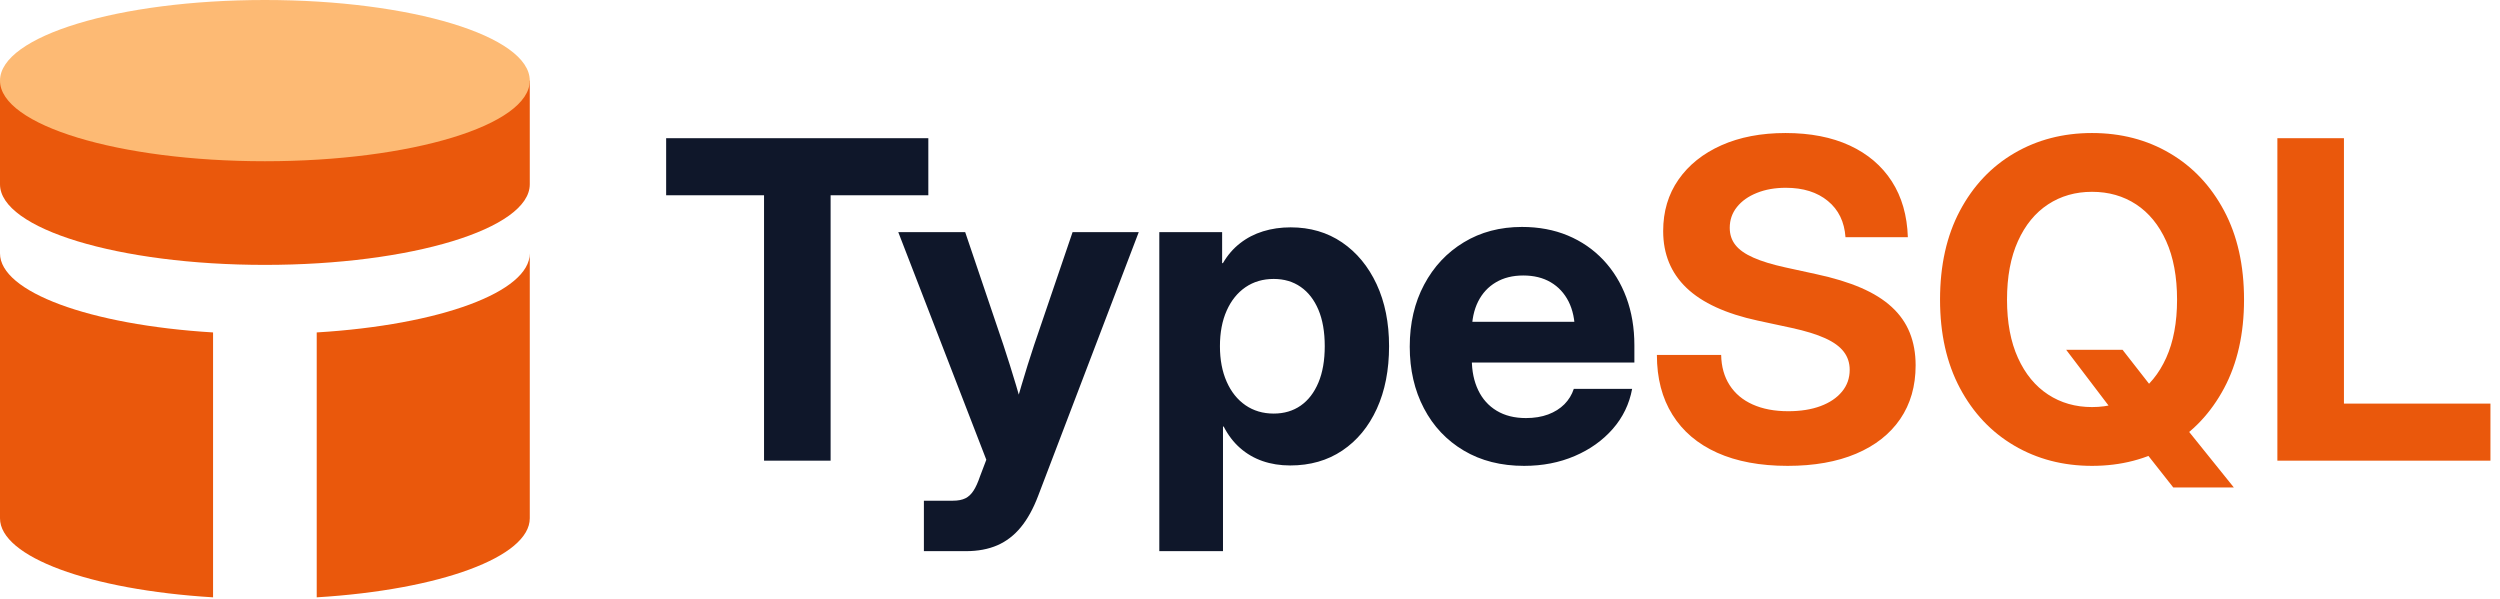
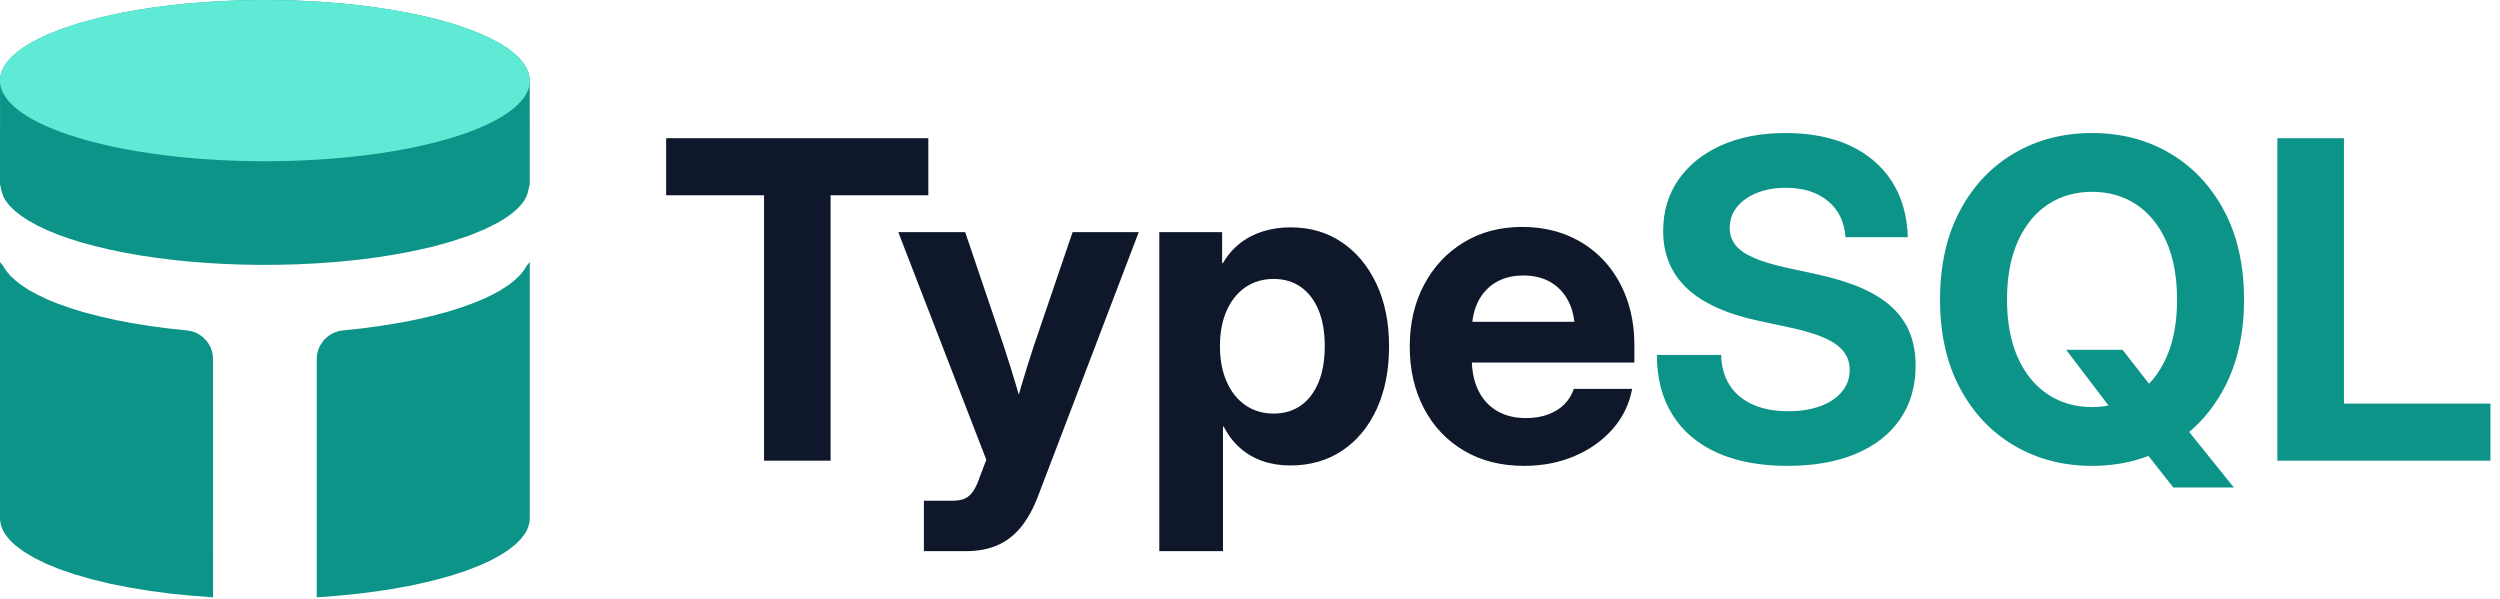
<svg xmlns="http://www.w3.org/2000/svg" viewBox="18 12 434.14 104" role="img" aria-label="TypeSQL">
-   <path d="M18 26V44A46 14 0 0 0 110 44V26Z" fill="#EA580C" />
-   <ellipse cx="64" cy="26" rx="46" ry="14" fill="#FDBA74" />
-   <path d="M18 56V102A46 14 0 0 0 55 115.73V69.73A46 14 0 0 1 18 56Z" fill="#EA580C" />
-   <path d="M110 56V102A46 14 0 0 1 73 115.73V69.73A46 14 0 0 0 110 56Z" fill="#EA580C" />
+   <path d="M109.99 25.78L109.86 24.9L109.49 23.92L108.89 22.95L108.17 22.09L107.28 21.26L106.07 20.34L104.65 19.45L103.22 18.69L101.63 17.95L99.9 17.25L97.78 16.5L95.75 15.87L93.6 15.28L91.04 14.67L88.34 14.12L85.84 13.68L82.93 13.24L80.26 12.9L77.18 12.59L74.39 12.36L71.55 12.19L68.33 12.06L65.08 12L62.19 12.01L59.31 12.07L56.09 12.21L53.26 12.39L50.13 12.65L47.4 12.94L44.41 13.33L41.52 13.79L39.05 14.24L35.52 15.01L31.99 15.95L29.02 16.91L26.16 18.04L23.87 19.16L22.69 19.84L21.78 20.44L20.84 21.15L20.14 21.78L19.54 22.41L19.03 23.05L18.62 23.7L18.28 24.46L18.09 25.12L18.01 25.78L18 44.01L18.35 45.49L18.62 46.21L19 46.88L19.73 47.79L20.68 48.7L21.75 49.53L23.01 50.35L24.48 51.16L26.25 52L28.09 52.75L29.98 53.42L32.24 54.13L34.54 54.75L36.87 55.31L39.61 55.87L42.37 56.36L45.13 56.77L47.91 57.12L50.67 57.4L53.89 57.66L56.65 57.82L59.87 57.94L63.07 58L66.29 57.98L69.51 57.9L72.29 57.77L75.49 57.56L78.27 57.31L81.03 57.01L83.79 56.64L86.55 56.2L89.29 55.69L92.97 54.88L96.22 53.99L99.4 52.94L102.15 51.82L104.43 50.68L105.46 50.07L106.39 49.44L107.15 48.85L107.8 48.28L108.47 47.57L109 46.88L109.38 46.21L109.57 45.73L110 44.01ZM18 102L18.04 102.55L18.17 103.21L18.36 103.75L18.62 104.3L18.96 104.84L19.45 105.48L20.03 106.12L20.6 106.64L22.08 107.76L23.87 108.84L25.95 109.87L28.33 110.84L30.97 111.74L33.85 112.57L36.96 113.33L40.27 113.99L43.76 114.57L47.4 115.06L51.17 115.44L55 115.73L54.99 74.11L54.85 73.14L54.62 72.44L54.28 71.78L53.86 71.18L53.16 70.49L52.56 70.06L51.9 69.73L51.2 69.5L50.71 69.41L47.43 69.06L44.21 68.64L40.99 68.12L38.23 67.6L35.47 66.98L32.7 66.26L30.4 65.56L28.11 64.76L26.26 64.01L24.46 63.15L23.03 62.37L21.65 61.46L20.72 60.74L19.78 59.86L19.35 59.36L18.92 58.79L18.51 58.11L18 57.5ZM73 115.73L76.49 115.47L79.92 115.13L83.26 114.71L86.16 114.27L88.95 113.76L91.91 113.13L94.42 112.5L96.78 111.82L98.98 111.09L101.21 110.23L103.03 109.41L104.82 108.45L106.22 107.56L107.52 106.53L108.46 105.59L109.19 104.62L109.49 104.08L109.76 103.43L109.93 102.77L110 102.11L110 57.5L109.49 58.11L109.08 58.79L108.65 59.36L108.22 59.86L107.28 60.74L106.35 61.46L104.97 62.37L103.58 63.13L102.16 63.82L100.35 64.58L98.02 65.42L95.72 66.14L92.97 66.88L90.21 67.51L87.45 68.04L84.23 68.57L81.01 69.01L77.29 69.41L76.8 69.5L75.88 69.83L75.03 70.33L74.3 70.99L73.72 71.78L73.38 72.44L73.22 72.9L73.05 73.62L73 74.36Z" fill="#0D9488" />
+   <ellipse cx="64" cy="26" rx="46" ry="14" fill="#5EEAD4" />
  <path d="M133.68 45.91V36H179.21V45.91H162.24V92H150.68V45.91ZM178.44 107.71V98.95H183.49Q184.81 98.95 185.65 98.53Q186.48 98.12 187.07 97.19Q187.66 96.27 188.17 94.76L189.28 91.84L173.99 52.31H185.61L192.25 71.92Q193.4 75.4 194.45 78.92Q195.49 82.43 196.49 85.94H193.38Q194.34 82.43 195.39 78.91Q196.43 75.38 197.58 71.92L204.26 52.31H215.75L198.28 98.11Q197.02 101.43 195.28 103.55Q193.54 105.67 191.2 106.69Q188.85 107.71 185.76 107.71Q183.97 107.71 182.1 107.71Q180.23 107.71 178.44 107.71ZM219.32 107.71V52.31H230.23V57.69H230.37Q231.58 55.61 233.35 54.24Q235.11 52.86 237.34 52.17Q239.57 51.48 242.13 51.48Q247.21 51.48 251.05 54.09Q254.89 56.71 257.06 61.36Q259.22 66.01 259.22 72.12Q259.22 78.33 257.09 82.99Q254.96 87.65 251.1 90.24Q247.25 92.83 242.05 92.83Q239.45 92.83 237.26 92.07Q235.07 91.31 233.35 89.8Q231.64 88.3 230.5 86.07H230.38V107.71ZM239.18 83.82Q241.89 83.82 243.87 82.44Q245.85 81.06 246.95 78.44Q248.05 75.83 248.05 72.12Q248.05 68.39 246.95 65.79Q245.85 63.19 243.87 61.82Q241.89 60.44 239.18 60.44Q236.39 60.44 234.28 61.88Q232.18 63.33 231.02 65.94Q229.85 68.56 229.85 72.12Q229.85 75.65 231.02 78.29Q232.18 80.92 234.28 82.37Q236.39 83.82 239.18 83.82ZM282.67 92.9Q276.66 92.9 272.19 90.24Q267.72 87.59 265.27 82.9Q262.81 78.21 262.81 72.19Q262.81 66.12 265.31 61.43Q267.8 56.74 272.2 54.08Q276.59 51.41 282.3 51.41Q286.68 51.41 290.26 52.9Q293.84 54.4 296.43 57.15Q299.02 59.9 300.42 63.66Q301.82 67.43 301.82 71.97V74.95H266.76V67.88H296.48L291.49 69.55Q291.49 66.55 290.4 64.37Q289.3 62.2 287.3 61.02Q285.3 59.84 282.52 59.84Q279.78 59.84 277.78 61.02Q275.77 62.2 274.68 64.37Q273.59 66.55 273.59 69.55V74.39Q273.59 77.45 274.7 79.76Q275.8 82.06 277.91 83.33Q280.02 84.6 282.99 84.6Q285.16 84.6 286.85 83.97Q288.53 83.34 289.67 82.2Q290.8 81.05 291.3 79.53H301.43Q300.7 83.47 298.07 86.48Q295.43 89.49 291.46 91.19Q287.48 92.9 282.67 92.9Z" fill="#0F172A" />
-   <path d="M328.44 92.9Q321.28 92.9 316.2 90.62Q311.12 88.34 308.43 84.02Q305.73 79.7 305.73 73.64H316.89Q316.95 76.69 318.36 78.88Q319.77 81.08 322.36 82.24Q324.96 83.41 328.54 83.41Q331.76 83.41 334.15 82.52Q336.54 81.63 337.87 80.01Q339.21 78.4 339.21 76.22Q339.21 74.42 338.18 73.08Q337.15 71.73 334.94 70.73Q332.73 69.73 329.16 68.95L323.26 67.68Q314.94 65.88 310.88 62Q306.82 58.12 306.82 52.12Q306.82 47.01 309.48 43.19Q312.14 39.37 316.93 37.23Q321.71 35.1 328.07 35.1Q334.52 35.1 339.22 37.27Q343.92 39.45 346.53 43.5Q349.13 47.55 349.31 53.19H338.48Q338.2 49.18 335.42 46.9Q332.64 44.61 328.12 44.61Q325.29 44.61 323.09 45.5Q320.88 46.38 319.63 47.95Q318.38 49.51 318.38 51.56Q318.38 53.3 319.37 54.55Q320.35 55.8 322.49 56.74Q324.62 57.69 328.05 58.44L333.41 59.61Q337.89 60.57 341.15 61.97Q344.42 63.38 346.52 65.32Q348.63 67.26 349.64 69.78Q350.66 72.3 350.66 75.45Q350.66 80.85 347.98 84.77Q345.3 88.68 340.32 90.79Q335.34 92.9 328.44 92.9ZM376.8 72.74H386.59L391.78 79.39L396.4 84.82L405.92 96.65H395.4L389.14 88.7L385.54 84.24ZM381.29 92.9Q373.77 92.9 367.78 89.38Q361.8 85.87 358.35 79.39Q354.9 72.91 354.9 64.04Q354.9 55.09 358.35 48.6Q361.8 42.11 367.78 38.61Q373.77 35.1 381.29 35.1Q388.84 35.1 394.8 38.61Q400.77 42.11 404.23 48.6Q407.69 55.09 407.69 64.04Q407.69 72.93 404.23 79.41Q400.77 85.89 394.8 89.39Q388.84 92.9 381.29 92.9ZM381.29 82.69Q385.62 82.69 388.95 80.51Q392.28 78.32 394.17 74.15Q396.06 69.97 396.06 64.04Q396.06 58.07 394.17 53.87Q392.28 49.68 388.95 47.49Q385.62 45.31 381.29 45.31Q376.99 45.31 373.66 47.49Q370.32 49.68 368.43 53.87Q366.53 58.07 366.53 64.04Q366.53 69.97 368.43 74.15Q370.32 78.32 373.66 80.51Q376.99 82.69 381.29 82.69ZM413.48 92V36H425.04V82.09H450.48V92Z" fill="#EA580C" />
+   <path d="M328.44 92.9Q321.28 92.9 316.2 90.62Q311.12 88.34 308.43 84.02Q305.73 79.7 305.73 73.64H316.89Q316.95 76.69 318.36 78.88Q319.77 81.08 322.36 82.24Q324.96 83.41 328.54 83.41Q331.76 83.41 334.15 82.52Q336.54 81.63 337.87 80.01Q339.21 78.4 339.21 76.22Q339.21 74.42 338.18 73.08Q337.15 71.73 334.94 70.73Q332.73 69.73 329.16 68.95L323.26 67.68Q314.94 65.88 310.88 62Q306.82 58.12 306.82 52.12Q306.82 47.01 309.48 43.19Q312.14 39.37 316.93 37.23Q321.71 35.1 328.07 35.1Q334.52 35.1 339.22 37.27Q343.92 39.45 346.53 43.5Q349.13 47.55 349.31 53.19H338.48Q338.2 49.18 335.42 46.9Q332.64 44.61 328.12 44.61Q325.29 44.61 323.09 45.5Q320.88 46.38 319.63 47.95Q318.38 49.51 318.38 51.56Q318.38 53.3 319.37 54.55Q320.35 55.8 322.49 56.74Q324.62 57.69 328.05 58.44L333.41 59.61Q337.89 60.57 341.15 61.97Q344.42 63.38 346.52 65.32Q348.63 67.26 349.64 69.78Q350.66 72.3 350.66 75.45Q350.66 80.85 347.98 84.77Q345.3 88.68 340.32 90.79Q335.34 92.9 328.44 92.9ZM376.8 72.74H386.59L391.78 79.39L396.4 84.82L405.92 96.65H395.4L389.14 88.7L385.54 84.24ZM381.29 92.9Q373.77 92.9 367.78 89.38Q361.8 85.87 358.35 79.39Q354.9 72.91 354.9 64.04Q354.9 55.09 358.35 48.6Q361.8 42.11 367.78 38.61Q373.77 35.1 381.29 35.1Q388.84 35.1 394.8 38.61Q400.77 42.11 404.23 48.6Q407.69 55.09 407.69 64.04Q407.69 72.93 404.23 79.41Q400.77 85.89 394.8 89.39Q388.84 92.9 381.29 92.9ZM381.29 82.69Q385.62 82.69 388.95 80.51Q392.28 78.32 394.17 74.15Q396.06 69.97 396.06 64.04Q396.06 58.07 394.17 53.87Q392.28 49.68 388.95 47.49Q385.62 45.31 381.29 45.31Q376.99 45.31 373.66 47.49Q370.32 49.68 368.43 53.87Q366.53 58.07 366.53 64.04Q366.53 69.97 368.43 74.15Q370.32 78.32 373.66 80.51Q376.99 82.69 381.29 82.69ZM413.48 92V36H425.04V82.09H450.48V92Z" fill="#0D9488" />
</svg>
